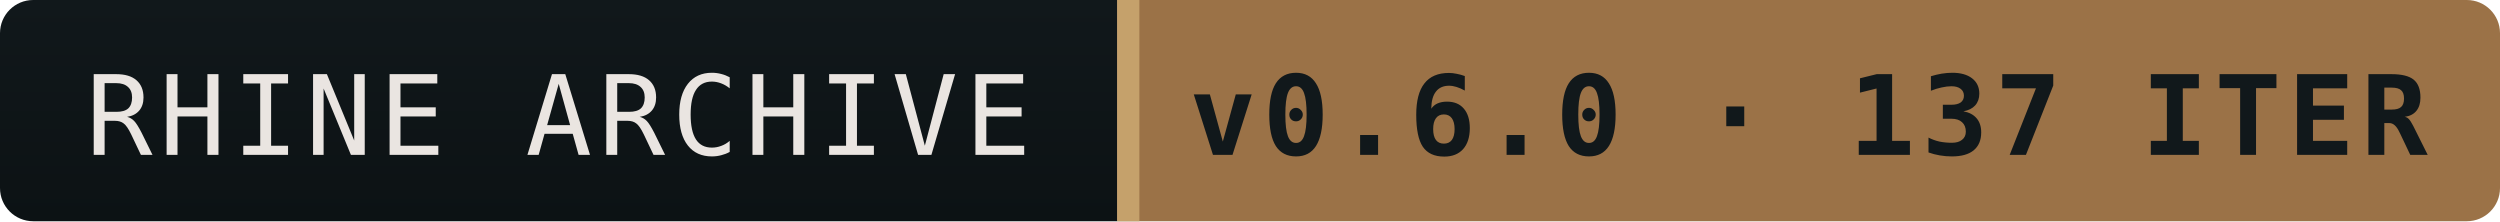
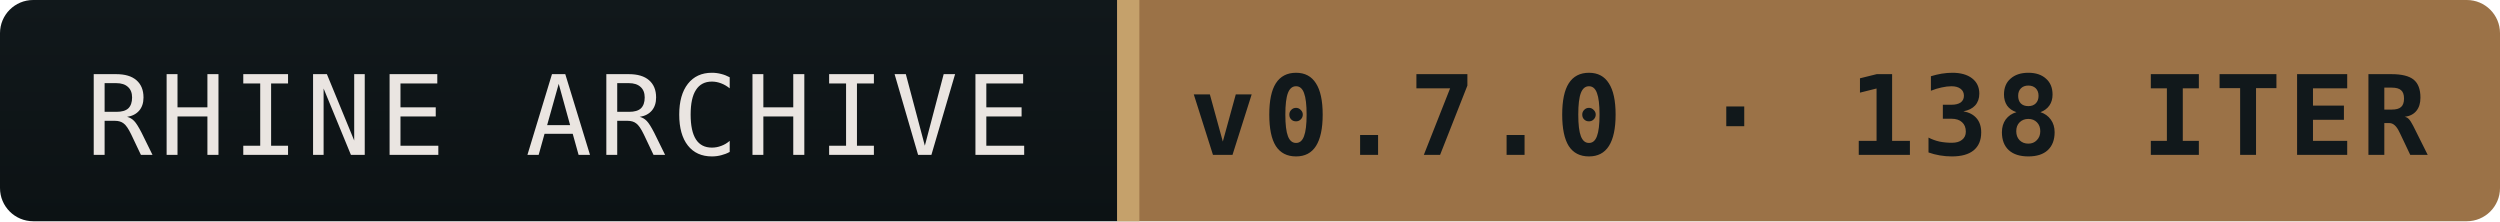
- <svg xmlns="http://www.w3.org/2000/svg" width="226" height="20" role="img" aria-label="rhinelab v0.6.0 · 137 ITER">
+ <svg xmlns="http://www.w3.org/2000/svg" width="226" height="20" role="img" aria-label="rhinelab v0.7.0 · 138 ITER">
  <linearGradient id="rl" x1="0" y1="0" x2="0" y2="1">
    <stop offset="0" stop-color="#11181b" />
    <stop offset="1" stop-color="#0c1214" />
  </linearGradient>
  <clipPath id="round">
    <rect width="226" height="20" rx="3" />
  </clipPath>
  <g clip-path="url(#round)">
    <rect width="101" height="20" fill="url(#rl)" />
    <rect x="101" width="125" height="20" fill="#9b7247" />
    <rect x="101" width="2" height="20" fill="#c5a16b" />
  </g>
  <g fill="#eae5e1" font-family="'JetBrains Mono', 'Cascadia Code', Consolas, monospace" font-size="10" letter-spacing="0.6">
    <text x="50.5" y="14" text-anchor="middle">RHINE ARCHIVE</text>
-     <text x="163.5" y="14" text-anchor="middle" fill="#11181b" font-weight="bold">v0.6.0 · 137 ITER</text>
+     <text x="163.5" y="14" text-anchor="middle" fill="#11181b" font-weight="bold">v0.7.0 · 138 ITER</text>
  </g>
</svg>
